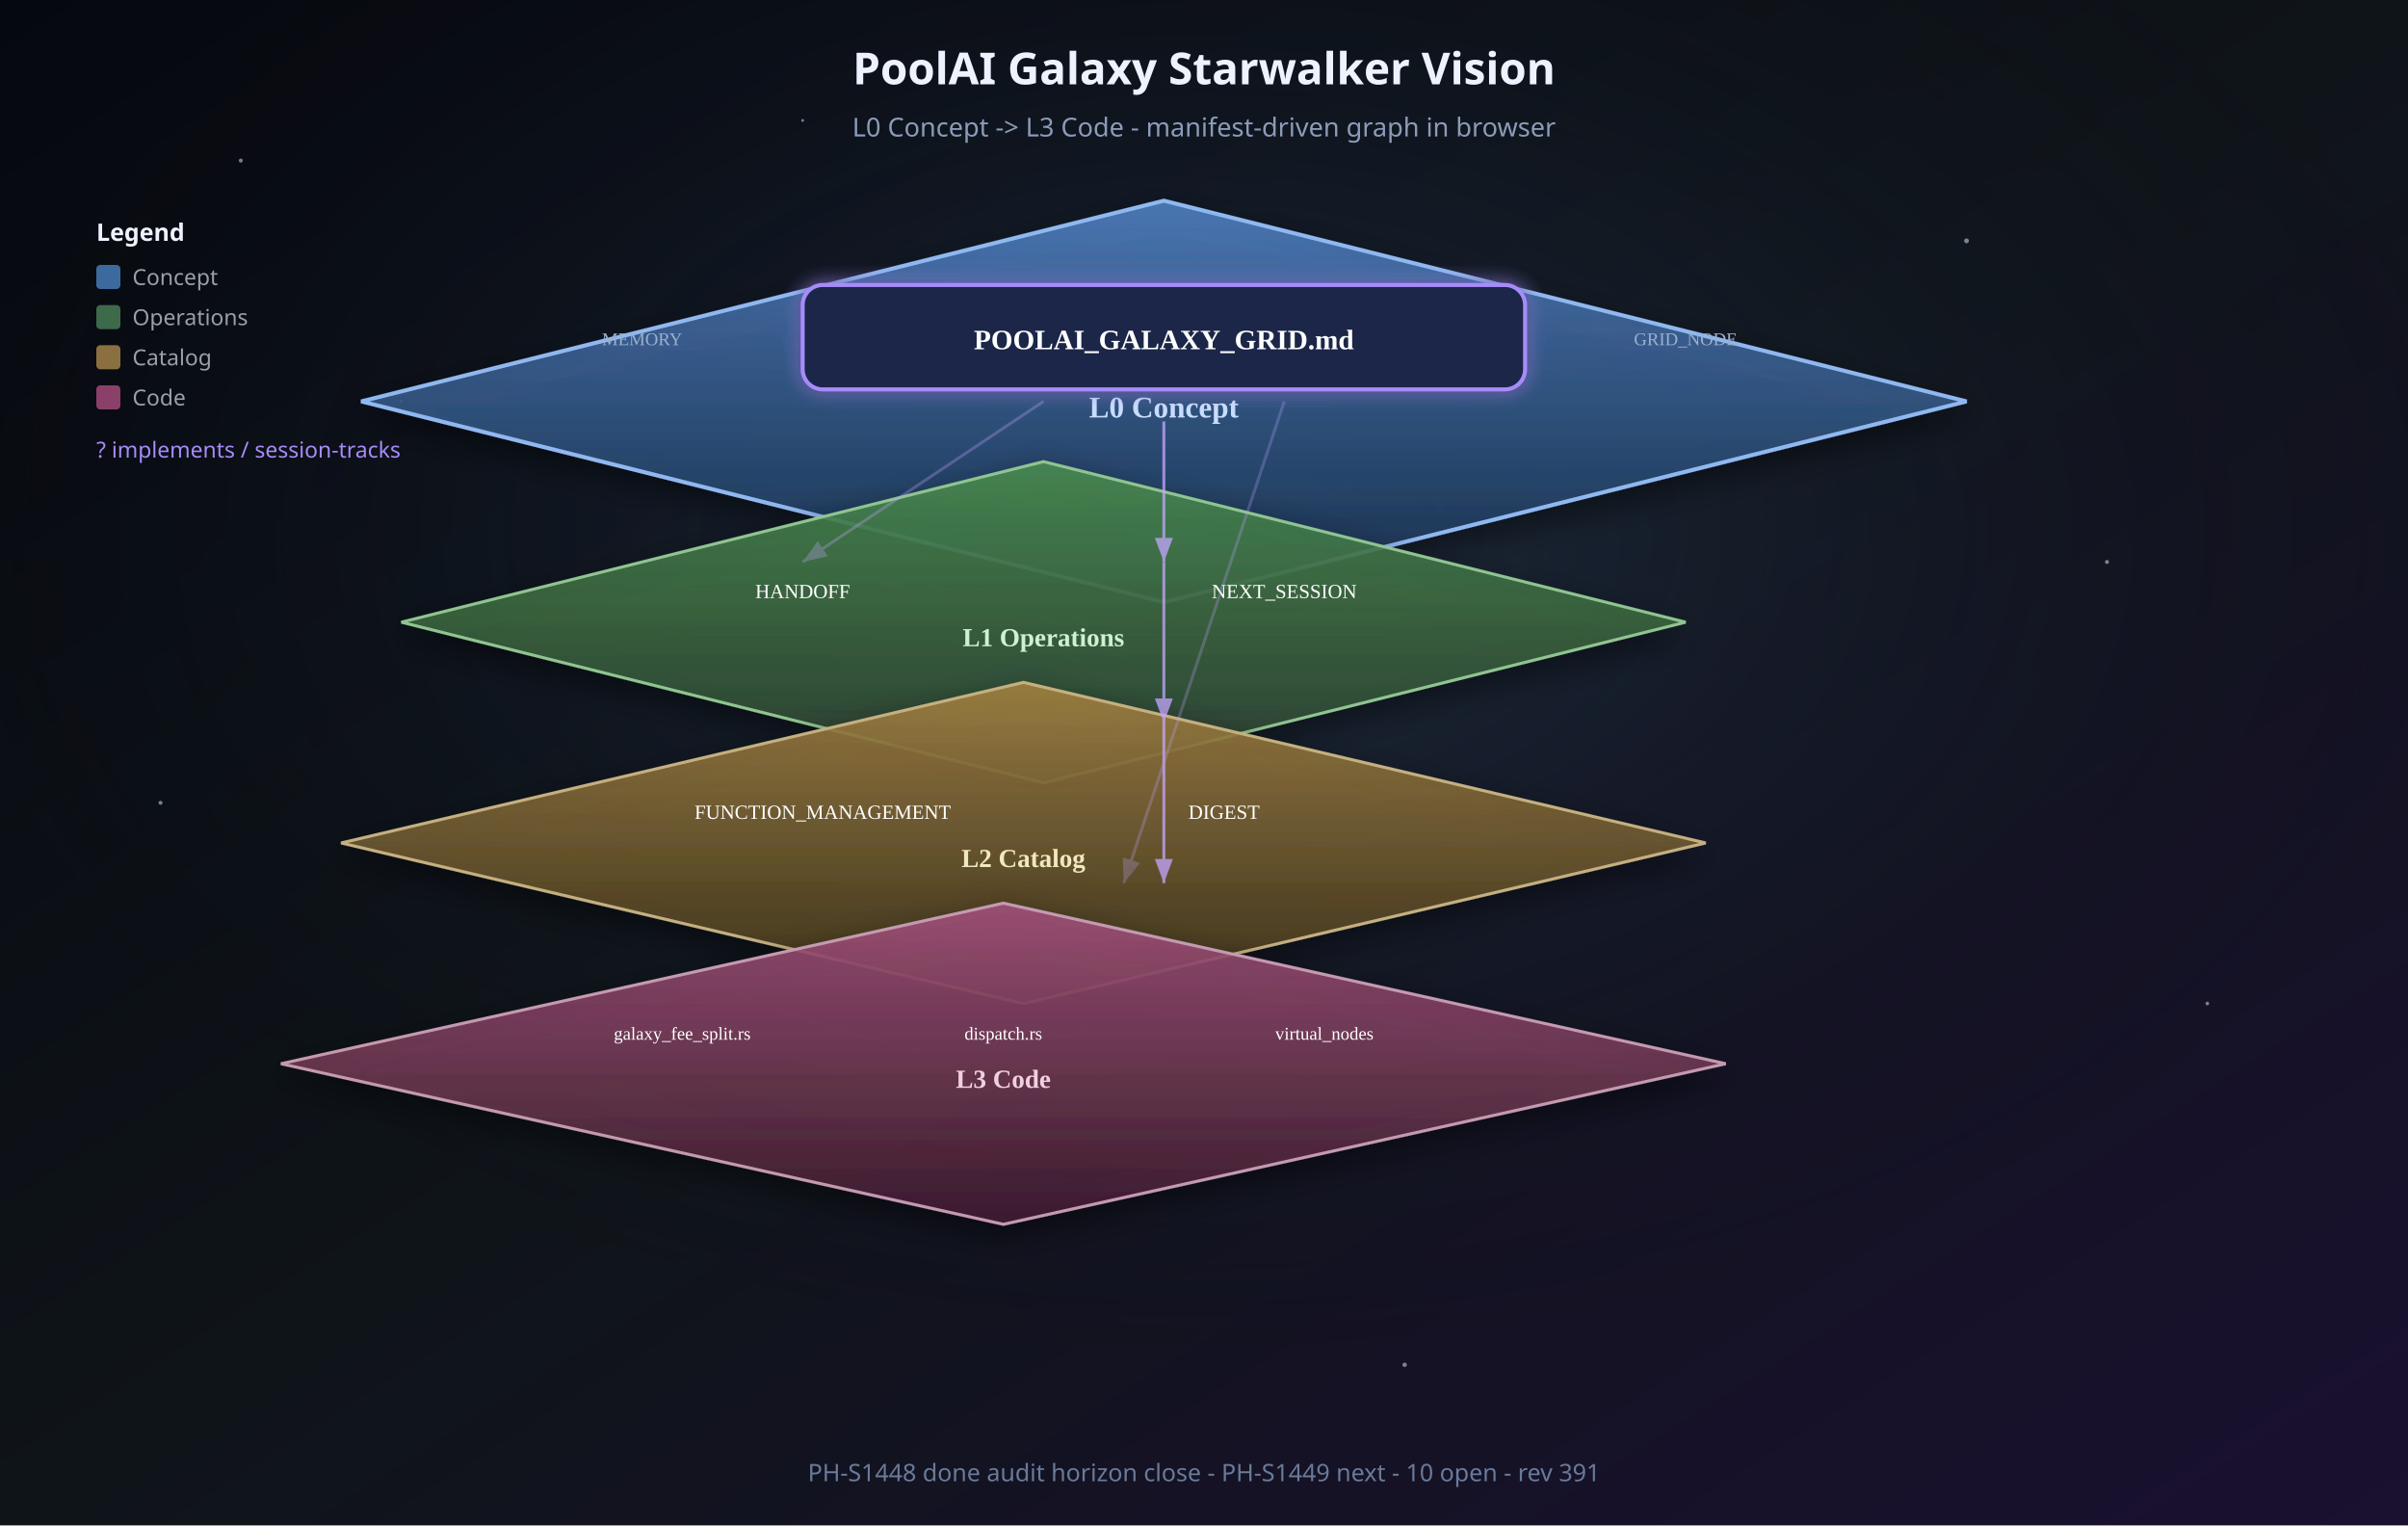
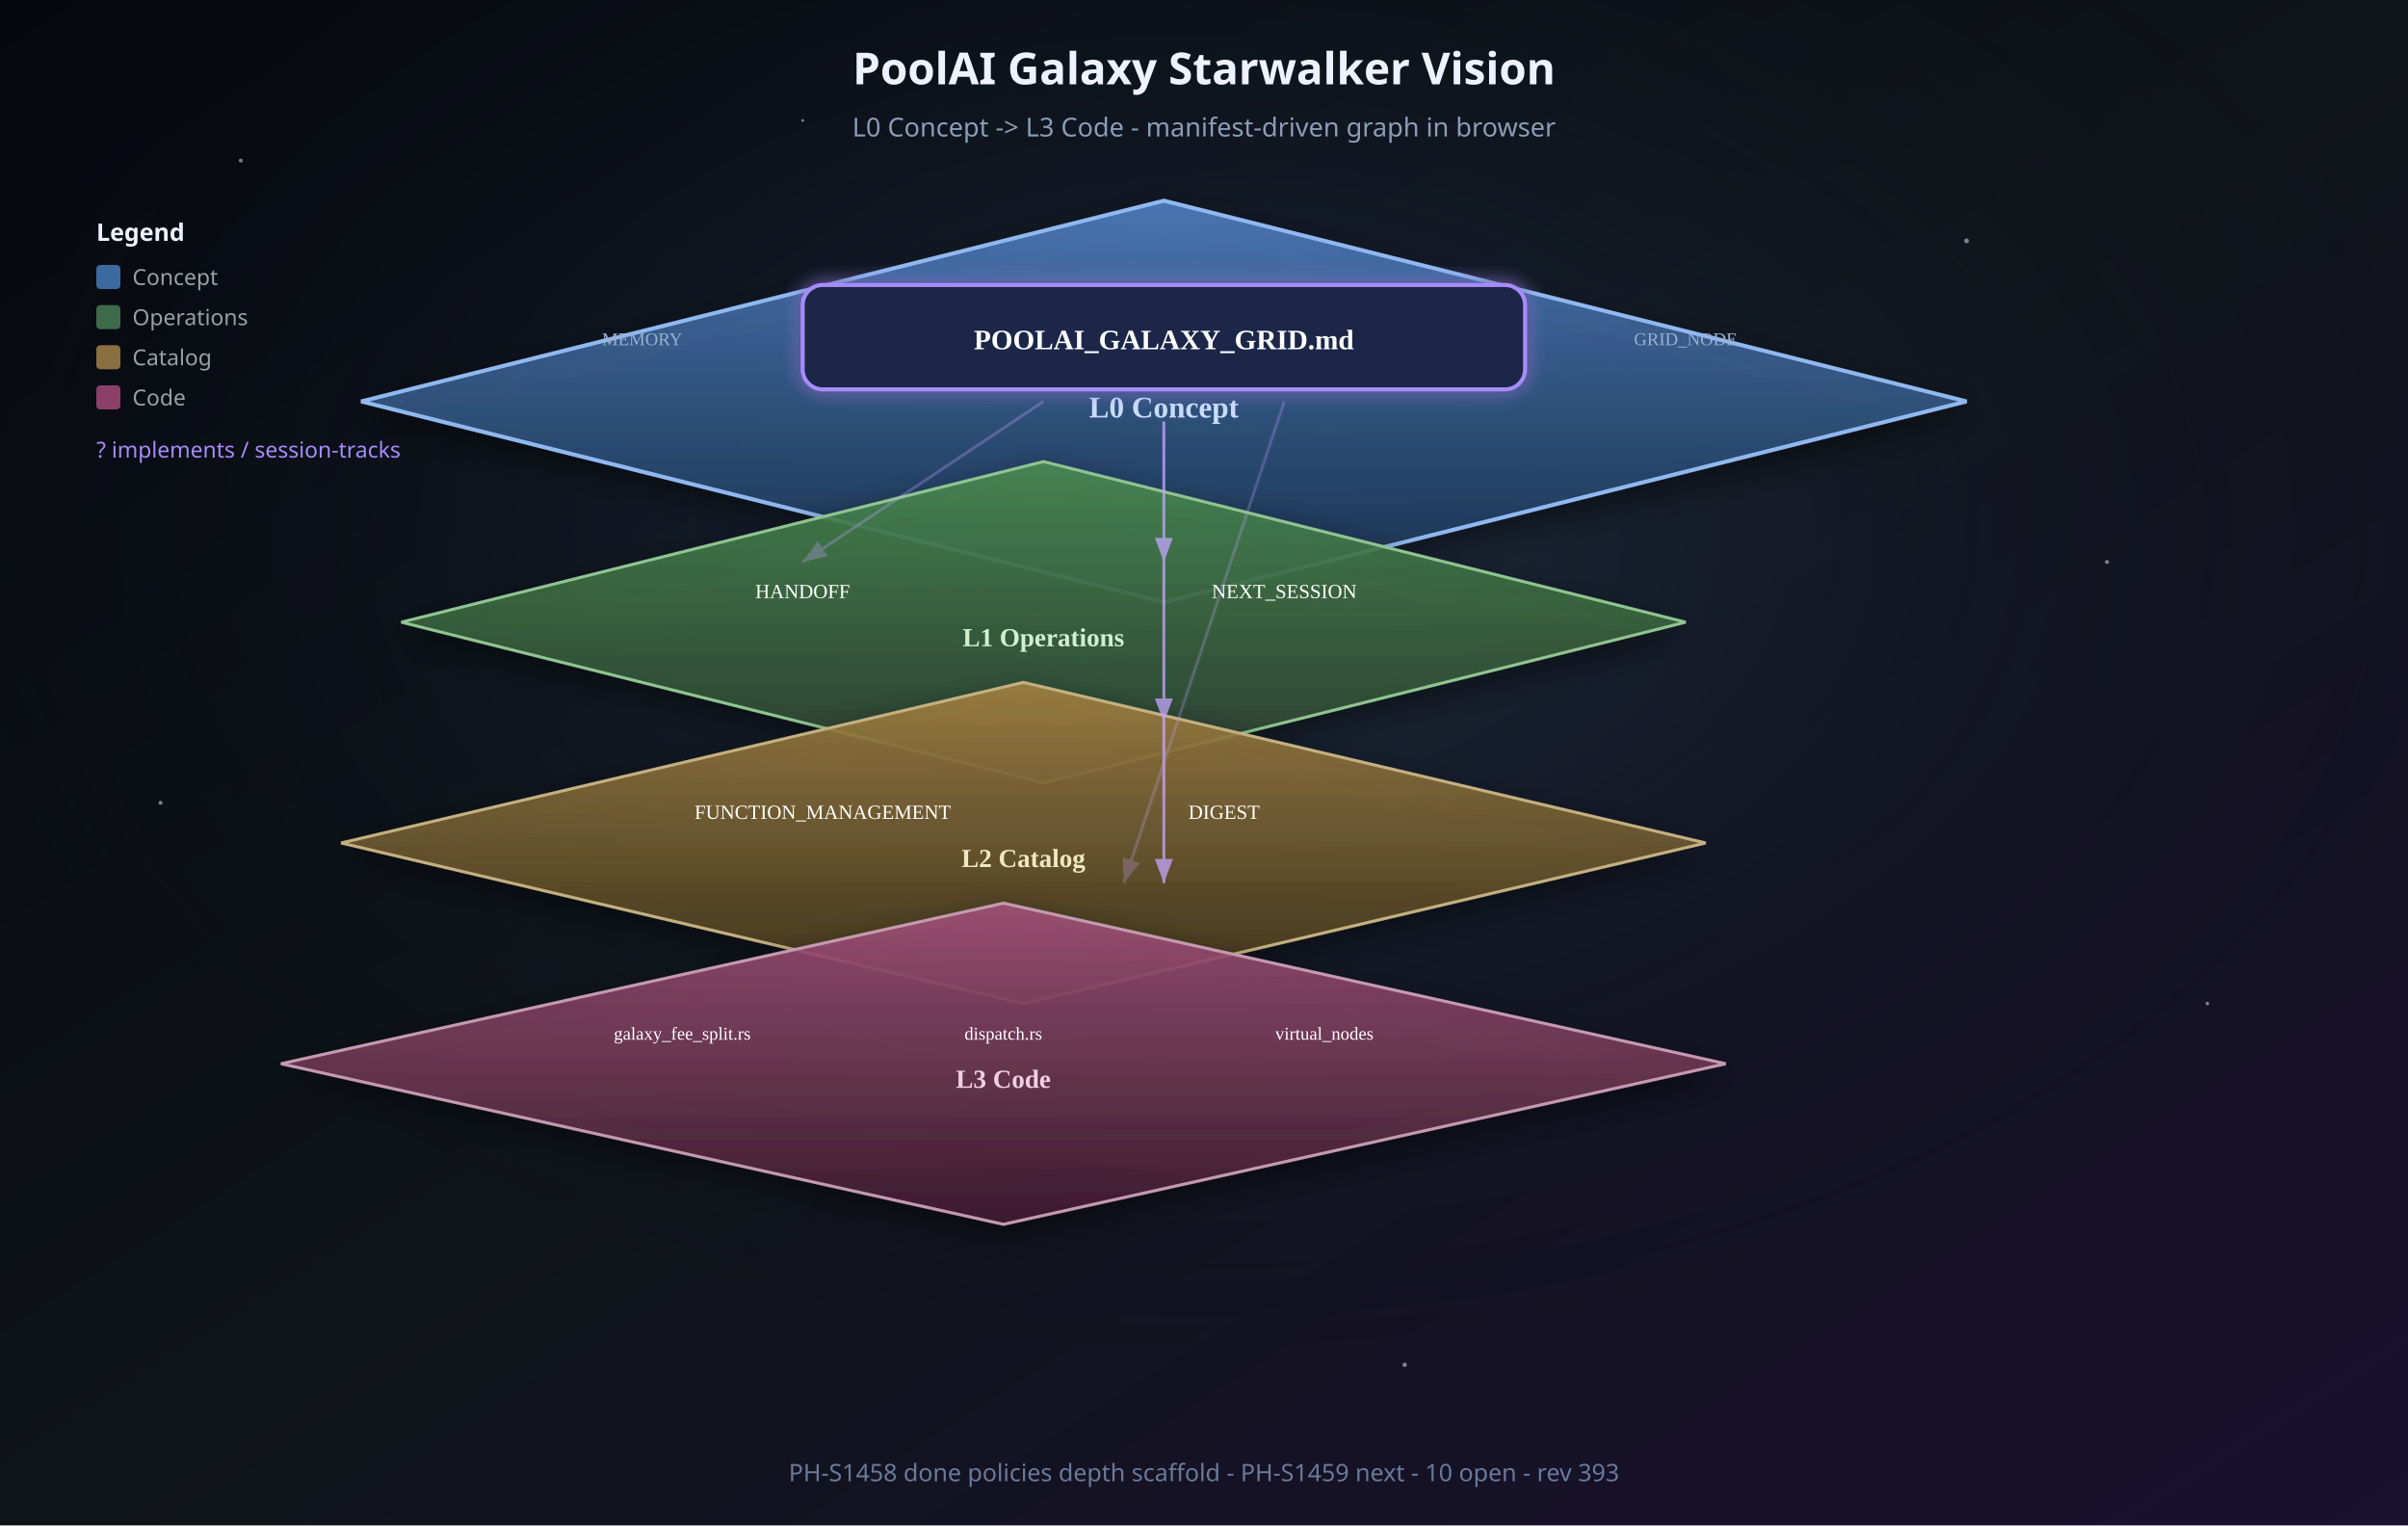
<svg xmlns="http://www.w3.org/2000/svg" viewBox="0 0 1200 760" role="img" aria-labelledby="title desc">
  <defs>
    <linearGradient id="bg" x1="0%" y1="0%" x2="100%" y2="100%">
      <stop offset="0%" stop-color="#06080f" />
      <stop offset="50%" stop-color="#0f1419" />
      <stop offset="100%" stop-color="#1a1030" />
    </linearGradient>
    <radialGradient id="nebula" cx="50%" cy="35%" r="55%">
      <stop offset="0%" stop-color="#3d5a8a" stop-opacity="0.35" />
      <stop offset="100%" stop-color="#06080f" stop-opacity="0" />
    </radialGradient>
    <linearGradient id="planeL0" x1="0%" y1="0%" x2="0%" y2="100%">
      <stop offset="0%" stop-color="#4a7ab8" stop-opacity="0.95" />
      <stop offset="100%" stop-color="#1e3350" stop-opacity="0.85" />
    </linearGradient>
    <linearGradient id="planeL1" x1="0%" y1="0%" x2="0%" y2="100%">
      <stop offset="0%" stop-color="#4a8a50" stop-opacity="0.9" />
      <stop offset="100%" stop-color="#2a4030" stop-opacity="0.85" />
    </linearGradient>
    <linearGradient id="planeL2" x1="0%" y1="0%" x2="0%" y2="100%">
      <stop offset="0%" stop-color="#a08040" stop-opacity="0.9" />
      <stop offset="100%" stop-color="#403520" stop-opacity="0.85" />
    </linearGradient>
    <linearGradient id="planeL3" x1="0%" y1="0%" x2="0%" y2="100%">
      <stop offset="0%" stop-color="#a05078" stop-opacity="0.9" />
      <stop offset="100%" stop-color="#402030" stop-opacity="0.85" />
    </linearGradient>
    <filter id="shadow" x="-30%" y="-30%" width="160%" height="160%">
      <feDropShadow dx="0" dy="6" stdDeviation="8" flood-color="#000" flood-opacity="0.5" />
    </filter>
    <filter id="glow" x="-50%" y="-50%" width="200%" height="200%">
      <feGaussianBlur stdDeviation="4" result="b" />
      <feMerge>
        <feMergeNode in="b" />
        <feMergeNode in="SourceGraphic" />
      </feMerge>
    </filter>
    <marker id="arrow" markerWidth="10" markerHeight="10" refX="8" refY="3" orient="auto">
      <path d="M0,0 L8,3 L0,6 Z" fill="#c4a5ff" />
    </marker>
  </defs>
  <rect width="1200" height="760" fill="url(#bg)" />
  <rect width="1200" height="760" fill="url(#nebula)" />
  <g fill="#e8f0ff" opacity="0.5">
    <circle cx="120" cy="80" r="1" />
    <circle cx="980" cy="120" r="1.2" />
    <circle cx="200" cy="200" r="0.8" />
    <circle cx="1050" cy="280" r="1" />
    <circle cx="80" cy="400" r="1" />
    <circle cx="1100" cy="500" r="0.9" />
    <circle cx="400" cy="60" r="0.7" />
    <circle cx="700" cy="680" r="1.1" />
  </g>
  <text x="600" y="42" text-anchor="middle" fill="#eef2ff" font-family="Segoe UI, system-ui, sans-serif" font-size="22" font-weight="600">PoolAI Galaxy Starwalker Vision</text>
  <text x="600" y="68" text-anchor="middle" fill="#8b9cb8" font-family="Segoe UI, system-ui, sans-serif" font-size="13">L0 Concept -&gt; L3 Code - manifest-driven graph in browser</text>
  <g transform="translate(180, 100)" filter="url(#shadow)">
    <path d="M0 100 L400 0 L800 100 L400 200 Z" fill="url(#planeL0)" stroke="#90b8f0" stroke-width="2" />
    <text x="400" y="108" text-anchor="middle" fill="#c8dcff" font-size="15" font-weight="700">L0 Concept</text>
    <g filter="url(#glow)">
      <rect x="220" y="42" width="360" height="52" rx="10" fill="#1a2848" stroke="#a78bfa" stroke-width="2" />
      <text x="400" y="74" text-anchor="middle" fill="#fff" font-size="14" font-weight="700">POOLAI_GALAXY_GRID.md</text>
    </g>
    <text x="140" y="72" text-anchor="middle" fill="#9ab0d0" font-size="9">MEMORY</text>
    <text x="660" y="72" text-anchor="middle" fill="#9ab0d0" font-size="9">GRID_NODE</text>
  </g>
  <g transform="translate(200, 230)" filter="url(#shadow)">
    <path d="M0 80 L320 0 L640 80 L320 160 Z" fill="url(#planeL1)" stroke="#90c490" stroke-width="1.5" />
    <text x="320" y="92" text-anchor="middle" fill="#d0f0d0" font-size="13" font-weight="600">L1 Operations</text>
    <text x="200" y="68" text-anchor="middle" fill="#fff" font-size="10">HANDOFF</text>
    <text x="440" y="68" text-anchor="middle" fill="#fff" font-size="10">NEXT_SESSION</text>
  </g>
  <g transform="translate(170, 340)" filter="url(#shadow)">
    <path d="M0 80 L340 0 L680 80 L340 160 Z" fill="url(#planeL2)" stroke="#c4b080" stroke-width="1.5" />
    <text x="340" y="92" text-anchor="middle" fill="#f0e8c0" font-size="13" font-weight="600">L2 Catalog</text>
    <text x="240" y="68" text-anchor="middle" fill="#fff" font-size="10">FUNCTION_MANAGEMENT</text>
    <text x="440" y="68" text-anchor="middle" fill="#fff" font-size="10">DIGEST</text>
  </g>
  <g transform="translate(140, 450)" filter="url(#shadow)">
    <path d="M0 80 L360 0 L720 80 L360 160 Z" fill="url(#planeL3)" stroke="#c49ab0" stroke-width="1.5" />
    <text x="360" y="92" text-anchor="middle" fill="#f0d0e0" font-size="13" font-weight="600">L3 Code</text>
    <text x="200" y="68" text-anchor="middle" fill="#fff" font-size="9">galaxy_fee_split.rs</text>
    <text x="360" y="68" text-anchor="middle" fill="#fff" font-size="9">dispatch.rs</text>
    <text x="520" y="68" text-anchor="middle" fill="#fff" font-size="9">virtual_nodes</text>
  </g>
  <g fill="none" stroke="#c4a5ff" stroke-width="1.5" marker-end="url(#arrow)" opacity="0.75">
    <path d="M580 210 L580 280" />
    <path d="M580 280 L580 360" />
    <path d="M580 360 L580 440" />
    <path d="M520 200 L400 280" opacity="0.4" />
    <path d="M640 200 L560 440" opacity="0.35" />
  </g>
  <g transform="translate(48, 120)" font-family="Segoe UI, system-ui, sans-serif" font-size="11">
    <text x="0" y="0" fill="#eef2ff" font-weight="600" font-size="12">Legend</text>
    <rect x="0" y="12" width="12" height="12" rx="2" fill="#3d6a9e" />
    <text x="18" y="22" fill="#9aa0a6">Concept</text>
    <rect x="0" y="32" width="12" height="12" rx="2" fill="#3d6a4a" />
    <text x="18" y="42" fill="#9aa0a6">Operations</text>
    <rect x="0" y="52" width="12" height="12" rx="2" fill="#8a7040" />
    <text x="18" y="62" fill="#9aa0a6">Catalog</text>
    <rect x="0" y="72" width="12" height="12" rx="2" fill="#8a4068" />
    <text x="18" y="82" fill="#9aa0a6">Code</text>
    <text x="0" y="108" fill="#a78bfa">? implements / session-tracks</text>
  </g>
-   <text x="600" y="738" text-anchor="middle" fill="#6a7a9a" font-family="Segoe UI, system-ui, sans-serif" font-size="12">PH-S1448 done audit horizon close - PH-S1449 next - 10 open - rev 391</text>
+   <text x="600" y="738" text-anchor="middle" fill="#6a7a9a" font-family="Segoe UI, system-ui, sans-serif" font-size="12">PH-S1458 done policies depth scaffold - PH-S1459 next - 10 open - rev 393</text>
</svg>
